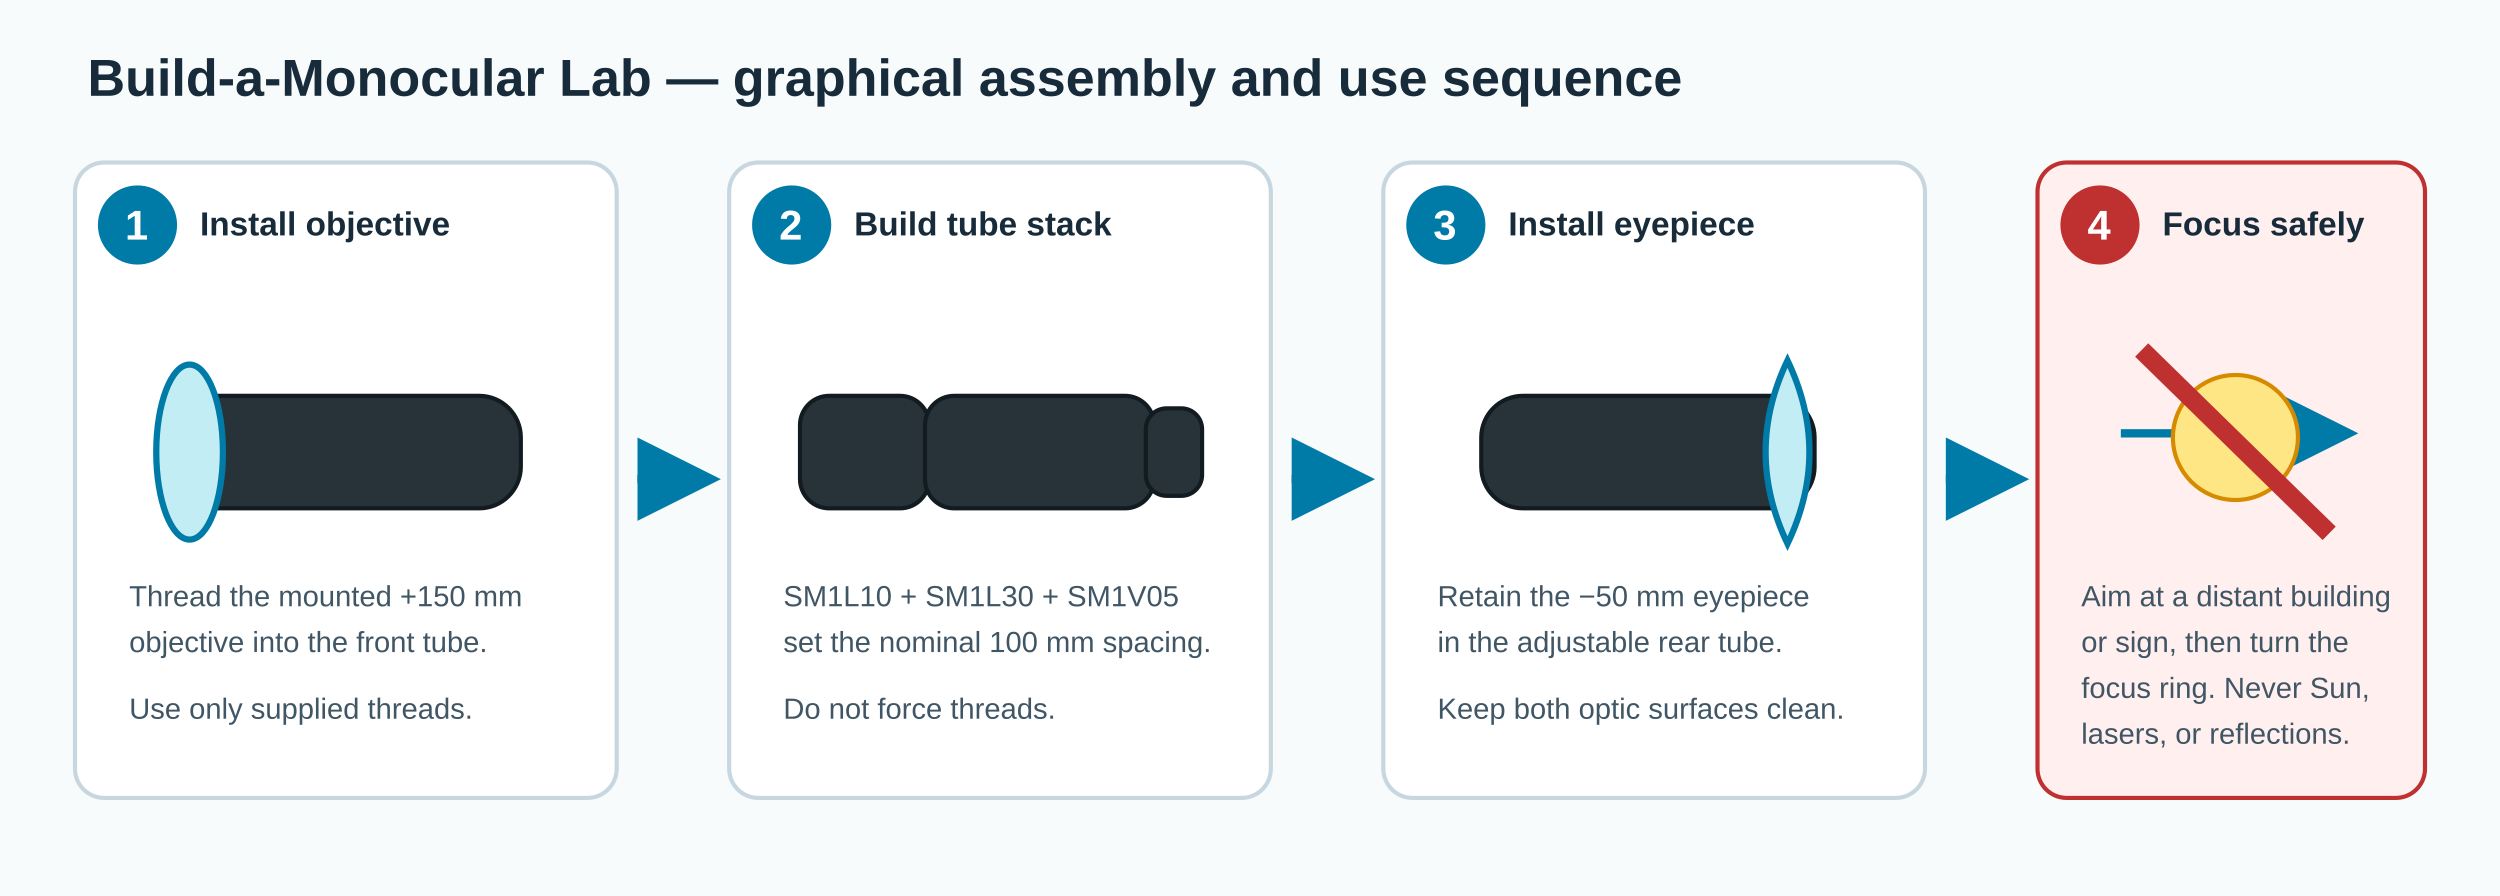
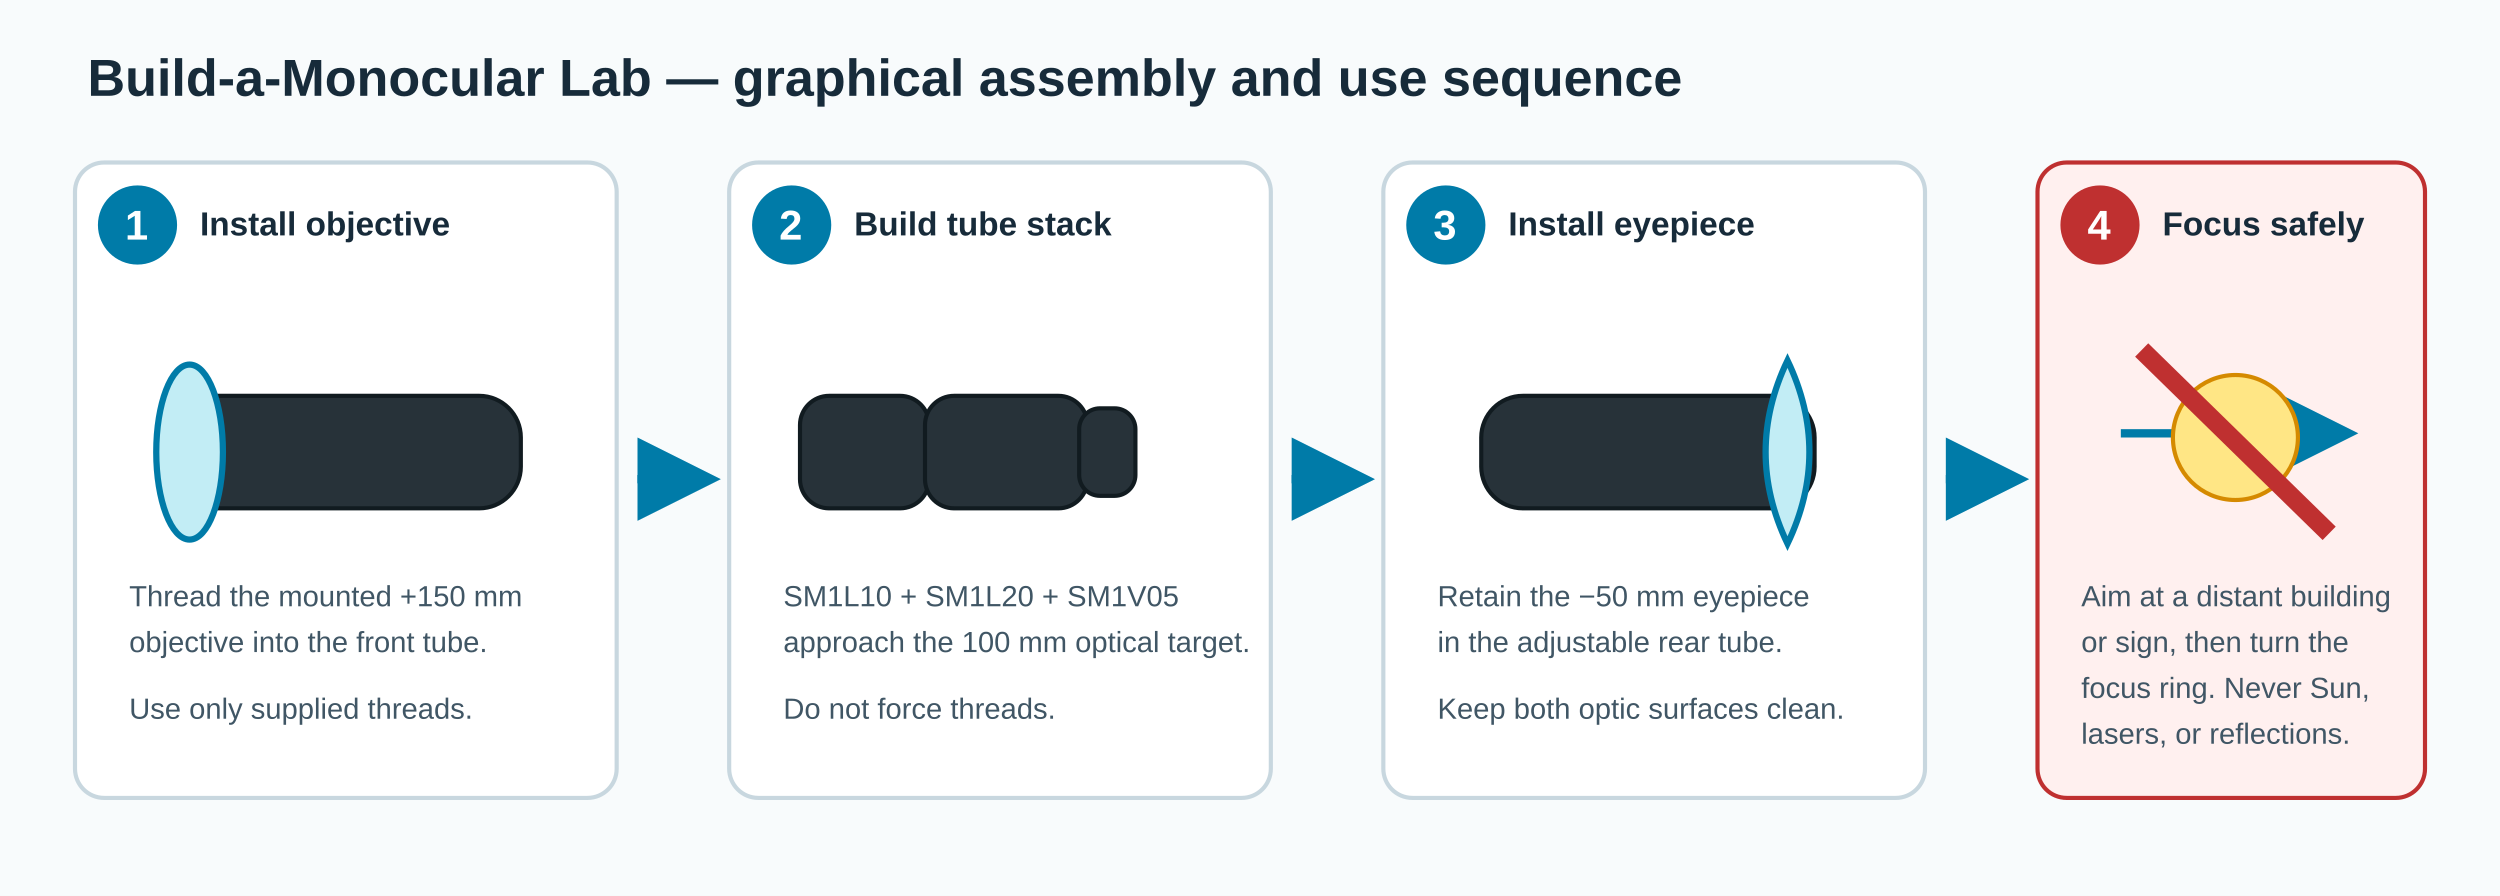
<svg xmlns="http://www.w3.org/2000/svg" width="1200" height="430" viewBox="0 0 1200 430" role="img" aria-labelledby="title desc">
  <defs>
    <style>.h{font:700 25px Arial,sans-serif;fill:#172b3a}.n{font:700 20px Arial,sans-serif;fill:#fff}.t{font:700 16px Arial,sans-serif;fill:#172b3a}.s{font:14px Arial,sans-serif;fill:#405665}.p{fill:#fff;stroke:#c8d7df;stroke-width:2}.tube{fill:#273239;stroke:#111b20;stroke-width:2}.glass{fill:#c2edf5;stroke:#007ba8;stroke-width:3}.arrow{stroke:#007ba8;stroke-width:4;marker-end:url(#a)}.bad{fill:#fff0ef;stroke:#bf3030;stroke-width:2}</style>
    <marker id="a" markerWidth="10" markerHeight="10" refX="8" refY="5" orient="auto">
      <path d="M0 0L10 5 0 10Z" fill="#007ba8" />
    </marker>
  </defs>
  <rect width="1200" height="430" fill="#f8fbfc" />
  <text x="42" y="46" class="h">Build-a-Monocular Lab — graphical assembly and use sequence</text>
  <g transform="translate(36 78)">
    <rect width="260" height="305" rx="14" class="p" />
    <circle cx="30" cy="30" r="19" fill="#007ba8" />
    <text x="24" y="37" class="n">1</text>
    <text x="60" y="35" class="t">Install objective</text>
    <rect x="44" y="112" width="170" height="54" rx="20" class="tube" />
    <ellipse cx="55" cy="139" rx="16" ry="42" class="glass" />
    <text x="26" y="213" class="s">Thread the mounted +150 mm</text>
    <text x="26" y="235" class="s">objective into the front tube.</text>
    <text x="26" y="267" class="s">Use only supplied threads.</text>
  </g>
  <path d="M306 230H338" class="arrow" />
  <g transform="translate(350 78)">
    <rect width="260" height="305" rx="14" class="p" />
    <circle cx="30" cy="30" r="19" fill="#007ba8" />
    <text x="24" y="37" class="n">2</text>
    <text x="60" y="35" class="t">Build tube stack</text>
    <rect x="34" y="112" width="62" height="54" rx="14" class="tube" />
-     <rect x="94" y="112" width="110" height="54" rx="14" class="tube" />
-     <rect x="200" y="118" width="27" height="42" rx="10" class="tube" />
-     <text x="26" y="213" class="s">SM1L10 + SM1L30 + SM1V05</text>
-     <text x="26" y="235" class="s">set the nominal 100 mm spacing.</text>
+     <rect x="94" y="112" width="78" height="54" rx="14" class="tube" />
+     <rect x="168" y="118" width="27" height="42" rx="10" class="tube" />
+     <text x="26" y="213" class="s">SM1L10 + SM1L20 + SM1V05</text>
+     <text x="26" y="235" class="s">approach the 100 mm optical target.</text>
    <text x="26" y="267" class="s">Do not force threads.</text>
  </g>
  <path d="M620 230H652" class="arrow" />
  <g transform="translate(664 78)">
    <rect width="260" height="305" rx="14" class="p" />
    <circle cx="30" cy="30" r="19" fill="#007ba8" />
    <text x="24" y="37" class="n">3</text>
    <text x="60" y="35" class="t">Install eyepiece</text>
    <rect x="47" y="112" width="160" height="54" rx="20" class="tube" />
    <path d="M194 95Q215 139 194 183Q173 139 194 95Z" class="glass" />
    <text x="26" y="213" class="s">Retain the −50 mm eyepiece</text>
    <text x="26" y="235" class="s">in the adjustable rear tube.</text>
    <text x="26" y="267" class="s">Keep both optic surfaces clean.</text>
  </g>
  <path d="M934 230H966" class="arrow" />
  <g transform="translate(978 78)">
    <rect width="186" height="305" rx="14" class="bad" />
    <circle cx="30" cy="30" r="19" fill="#bf3030" />
    <text x="24" y="37" class="n">4</text>
    <text x="60" y="35" class="t">Focus safely</text>
    <path d="M40 130H146" class="arrow" />
    <circle cx="95" cy="132" r="30" fill="#ffe685" stroke="#d58a00" stroke-width="2" />
    <line x1="50" y1="90" x2="140" y2="178" stroke="#bf3030" stroke-width="9" />
    <text x="21" y="213" class="s">Aim at a distant building</text>
    <text x="21" y="235" class="s">or sign, then turn the</text>
    <text x="21" y="257" class="s">focus ring. Never Sun,</text>
    <text x="21" y="279" class="s">lasers, or reflections.</text>
  </g>
</svg>
